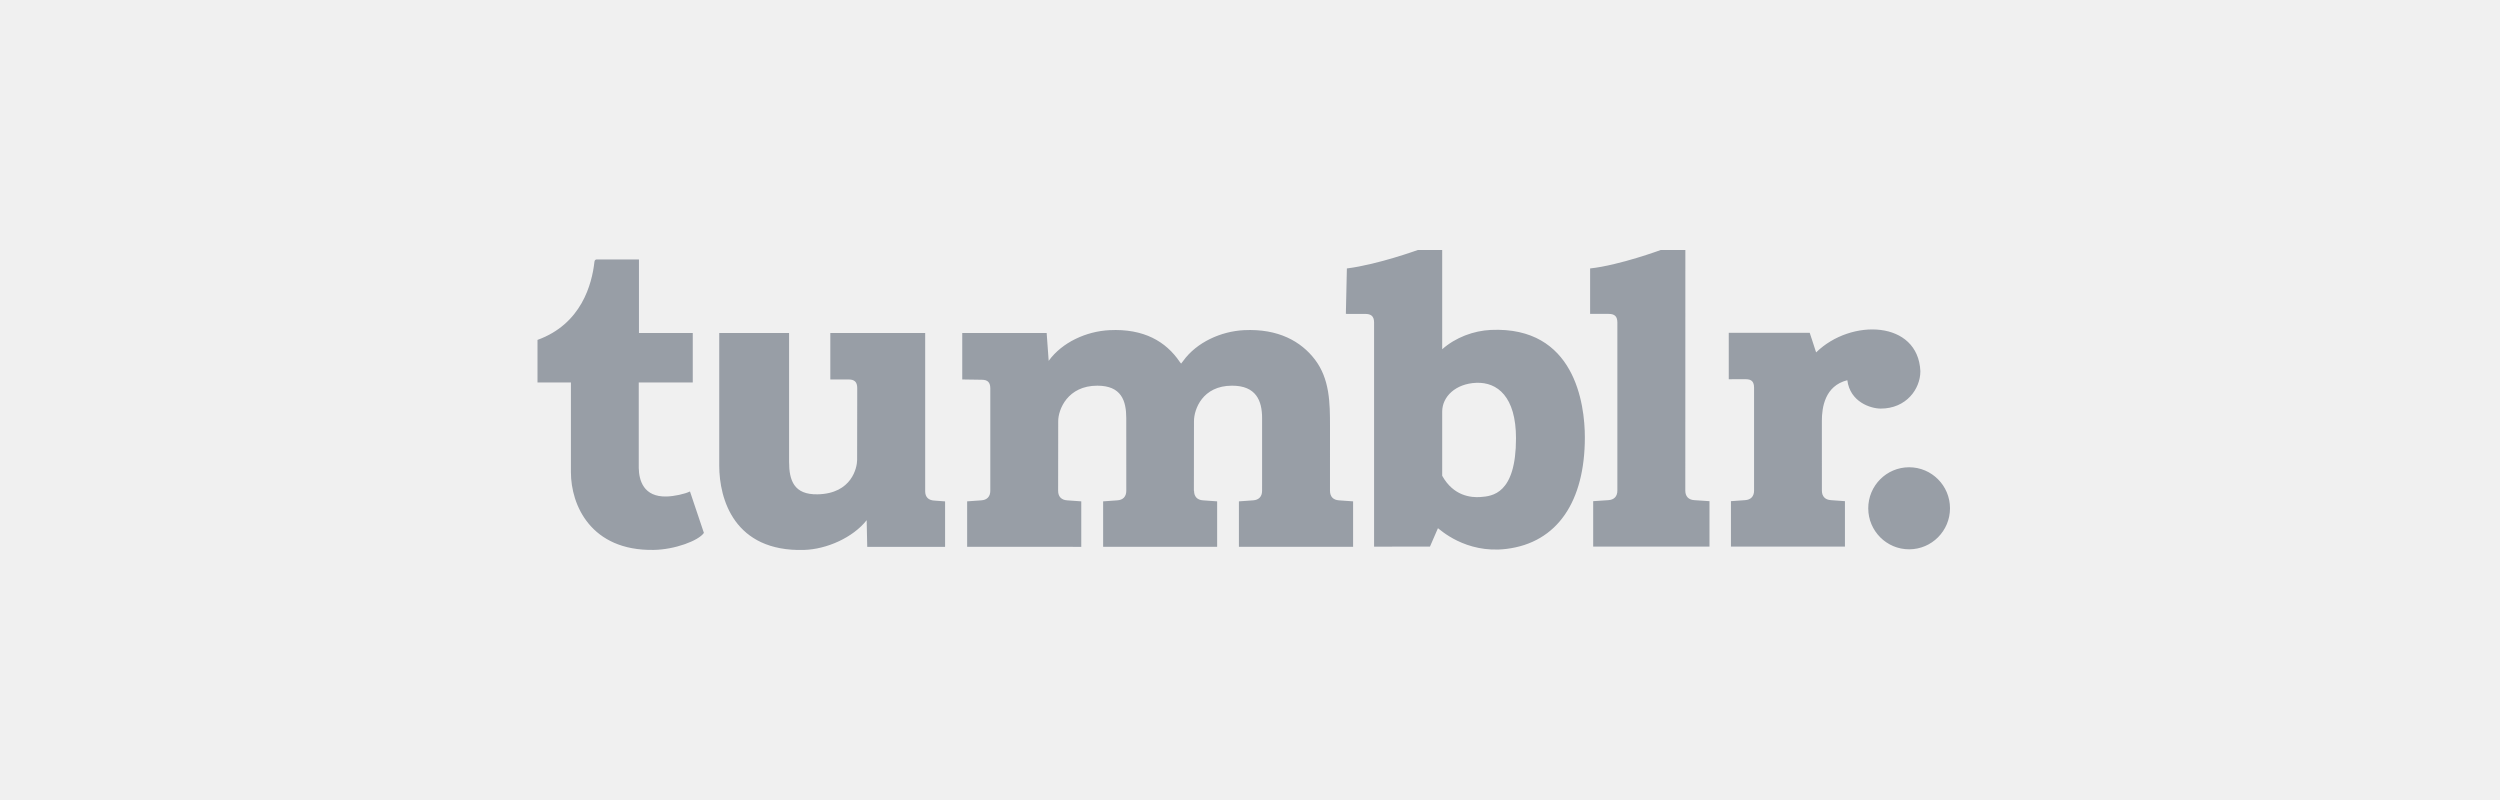
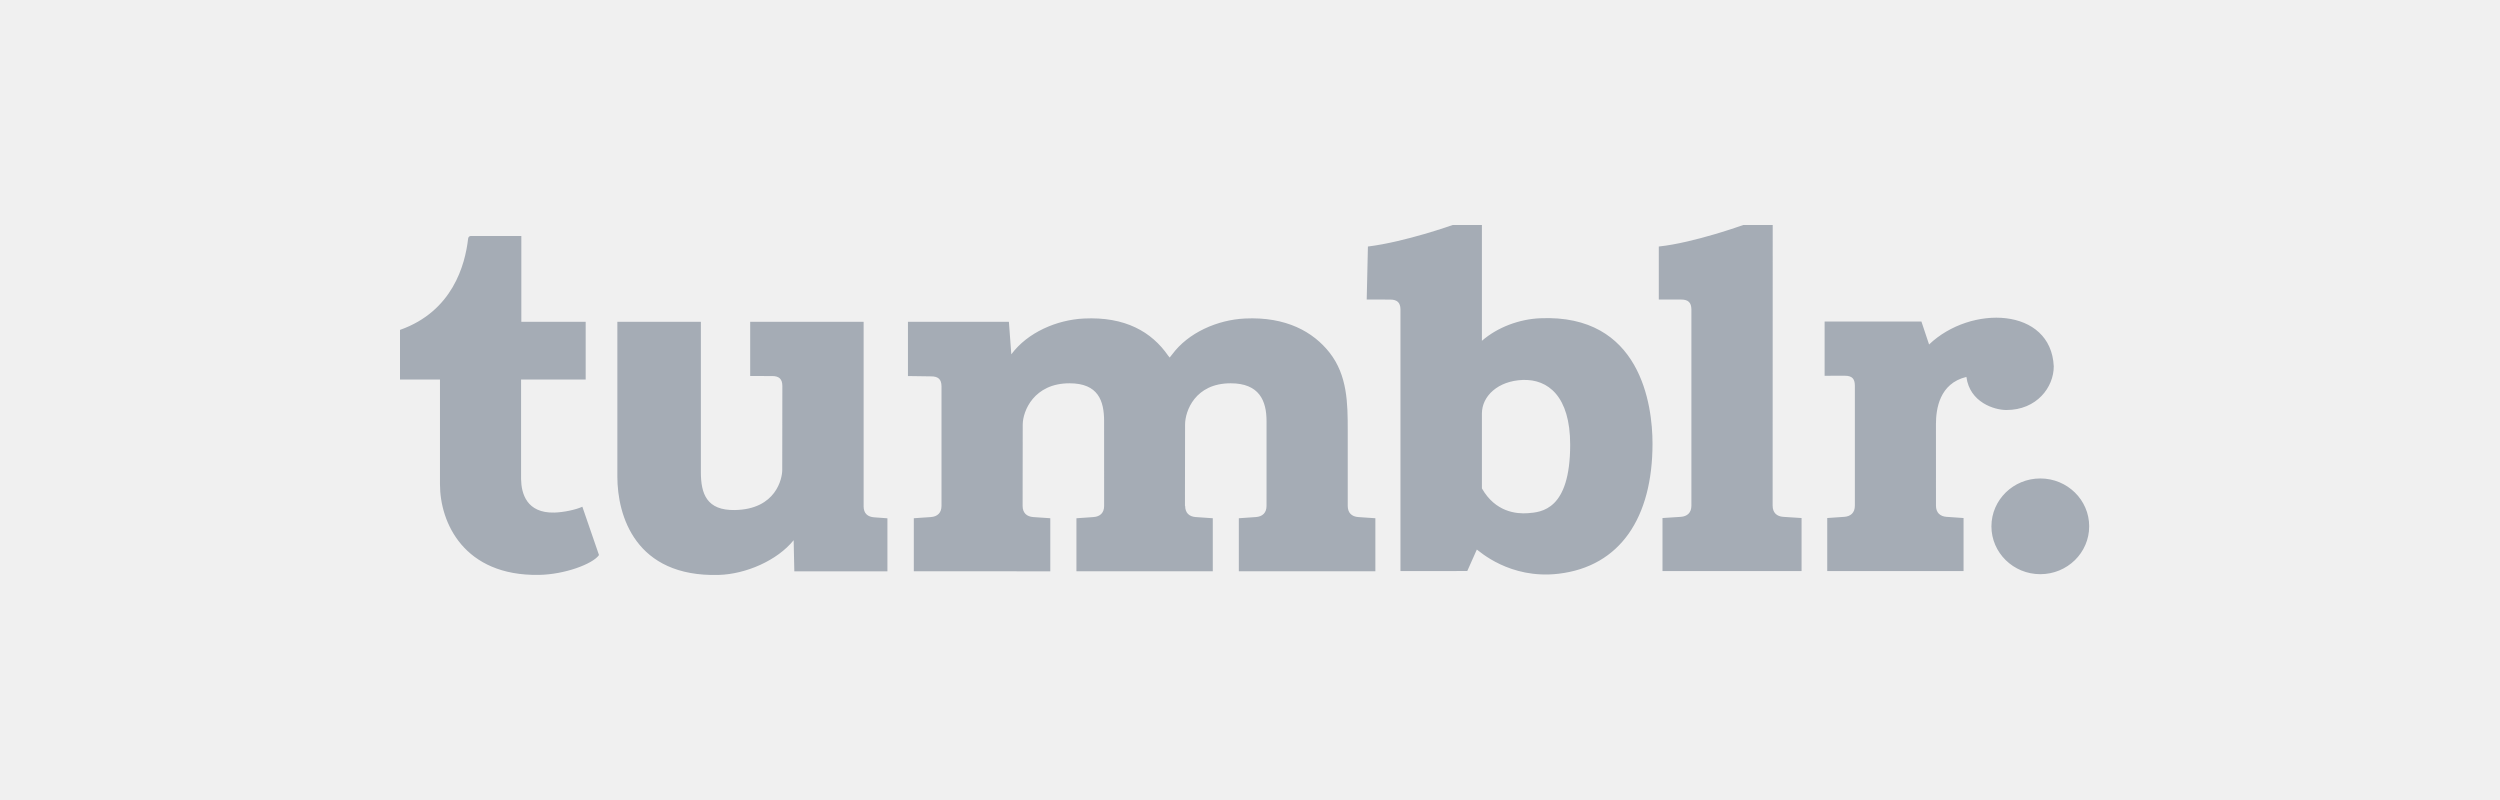
<svg xmlns="http://www.w3.org/2000/svg" width="200" height="64" viewBox="0 0 200 64" fill="none">
-   <g opacity="0.4">
-     <g clip-path="url(#clip0_1833_15071)">
-       <path d="M152.73 37.381C150.924 37.381 149.46 38.851 149.46 40.663C149.46 42.474 150.924 43.945 152.73 43.945C154.536 43.945 156 42.474 156 40.663C156 38.851 154.536 37.381 152.73 37.381ZM134.824 39.248L134.829 20.001H132.854C132.854 20.001 129.572 21.217 127.209 21.476V25.112H128.701C129.181 25.112 129.382 25.322 129.389 25.781V39.248C129.389 39.723 129.117 39.983 128.677 40.012C128.3 40.038 127.455 40.094 127.455 40.094V43.73H136.759V40.094C136.759 40.094 135.913 40.038 135.537 40.012C135.096 39.983 134.824 39.723 134.824 39.248ZM153.63 29.695C153.449 25.639 148.09 25.452 145.289 28.192L144.777 26.622H138.301V30.339L139.659 30.337C140.14 30.337 140.318 30.546 140.325 31.006V39.248C140.325 39.723 140.052 39.983 139.612 40.012C139.235 40.038 138.476 40.093 138.476 40.093V43.73H147.595V40.093C147.595 40.093 146.841 40.038 146.465 40.012C146.024 39.983 145.751 39.723 145.751 39.248L145.749 33.66C145.749 32.612 145.983 30.864 147.786 30.417C148.008 32.165 149.656 32.687 150.46 32.687C152.49 32.687 153.63 31.129 153.63 29.695ZM119.272 26.394C117.891 26.456 116.434 26.998 115.376 27.941V20.001H113.421C113.421 20.001 110.224 21.165 107.75 21.476L107.669 25.112L109.233 25.114C109.713 25.114 109.92 25.324 109.927 25.784V43.732L114.397 43.728L115.036 42.255C115.172 42.333 117.224 44.309 120.499 43.914C124.622 43.416 126.788 40.069 126.788 34.992C126.788 32.327 125.991 26.093 119.272 26.394ZM118.445 39.762C117.685 39.819 116.279 39.688 115.376 38.062V35.68L115.376 35.679H115.376V32.924C115.376 31.733 116.449 30.688 118.109 30.625C119.791 30.561 121.28 31.738 121.28 35.061C121.28 39.544 119.361 39.692 118.445 39.762ZM106.399 39.263L106.4 34.073C106.4 32.224 106.378 30.312 105.184 28.752C104.09 27.324 102.275 26.277 99.519 26.413C97.689 26.503 95.737 27.375 94.66 28.868L94.49 29.087L94.386 28.96C93.279 27.32 91.51 26.277 88.755 26.413C86.924 26.503 84.972 27.375 83.894 28.868L83.733 26.639H76.98V30.357L78.534 30.38C79.015 30.38 79.217 30.59 79.224 31.049L79.224 38.325V39.263C79.224 39.737 78.952 39.997 78.512 40.027C78.135 40.053 77.372 40.108 77.372 40.108V43.744L86.502 43.747V40.108C86.502 40.108 85.783 40.056 85.362 40.027C84.922 39.996 84.65 39.737 84.65 39.263C84.65 39.263 84.657 34.619 84.657 33.689C84.657 32.76 85.407 30.854 87.787 30.854C89.708 30.854 90.101 32.054 90.101 33.45C90.101 34.845 90.103 39.263 90.103 39.263C90.103 39.738 89.832 39.998 89.392 40.027C89.015 40.053 88.251 40.109 88.251 40.109V43.744H97.372V40.108C97.372 40.108 96.653 40.056 96.232 40.027C95.792 39.996 95.524 39.737 95.524 39.263H95.51C95.51 39.263 95.518 34.619 95.518 33.689C95.518 32.76 96.186 30.854 98.567 30.854C100.487 30.854 100.968 32.054 100.968 33.45V38.325L100.967 39.263C100.967 39.738 100.694 39.997 100.255 40.027C99.878 40.053 99.114 40.109 99.114 40.109V43.744H108.248V40.108C108.248 40.108 107.528 40.056 107.107 40.027C106.667 39.996 106.399 39.737 106.399 39.263ZM74.014 39.298V26.64H66.426V30.357L67.888 30.357C68.369 30.357 68.571 30.567 68.578 31.026L68.57 36.801C68.57 37.367 68.172 39.492 65.407 39.546C63.523 39.583 63.127 38.444 63.127 36.95V26.64H57.539V37.245C57.539 39.928 58.735 44.15 64.313 43.995C66.145 43.944 68.243 42.999 69.333 41.615L69.379 43.748H75.606V40.111C75.606 40.111 75.102 40.071 74.725 40.045C74.285 40.016 74.014 39.773 74.014 39.298ZM53.328 39.72C51.474 39.769 51.115 38.413 51.1 37.428V30.598H55.421V26.639H51.117V20.756H47.724C47.668 20.756 47.571 20.805 47.557 20.93C47.358 22.741 46.513 25.922 43 27.192V30.598H45.674V37.788C45.674 40.387 47.255 44.08 52.3 43.993C54.002 43.965 55.894 43.249 56.312 42.632L55.198 39.318C54.767 39.523 53.944 39.703 53.328 39.72Z" fill="#132238" />
-     </g>
+   <g clip-path="url(#clip0_421_1802)">
+     <path d="M163.224 38.277C161.064 38.277 159.314 39.992 159.314 42.107C159.314 44.22 161.064 45.935 163.224 45.935C165.385 45.935 167.135 44.22 167.135 42.107C167.135 39.992 165.385 38.277 163.224 38.277ZM141.811 40.456L141.817 18.001H139.455C139.455 18.001 135.53 19.42 132.704 19.722V23.963H134.489C135.062 23.963 135.303 24.209 135.312 24.744V40.456C135.312 41.01 134.986 41.313 134.46 41.348C134.009 41.378 132.999 41.443 132.999 41.443V45.685H144.125V41.443C144.125 41.443 143.113 41.377 142.664 41.348C142.136 41.313 141.811 41.01 141.811 40.456ZM164.301 29.311C164.084 24.579 157.675 24.361 154.326 27.558L153.714 25.725H145.969V30.062L147.593 30.06C148.169 30.06 148.381 30.304 148.389 30.84V40.456C148.389 41.01 148.063 41.313 147.537 41.348C147.086 41.378 146.178 41.442 146.178 41.442V45.685H157.084V41.442C157.084 41.442 156.182 41.377 155.732 41.348C155.205 41.313 154.878 41.01 154.878 40.456L154.876 33.936C154.876 32.714 155.156 30.675 157.312 30.153C157.578 32.192 159.548 32.801 160.51 32.801C162.937 32.801 164.301 30.984 164.301 29.311ZM123.212 25.46C121.561 25.532 119.818 26.164 118.553 27.264V18.001H116.215C116.215 18.001 112.393 19.359 109.433 19.722L109.337 23.963L111.207 23.966C111.782 23.966 112.029 24.211 112.037 24.747V45.687L117.382 45.682L118.147 43.964C118.31 44.055 120.763 46.361 124.68 45.9C129.611 45.318 132.201 41.414 132.201 35.49C132.201 32.382 131.248 25.109 123.212 25.46ZM122.223 41.056C121.315 41.122 119.634 40.97 118.553 39.073V36.293L118.554 36.292H118.553V33.078C118.553 31.689 119.837 30.469 121.822 30.396C123.833 30.321 125.614 31.694 125.614 35.571C125.614 40.802 123.32 40.974 122.223 41.056ZM107.819 40.473L107.819 34.418C107.819 32.261 107.793 30.031 106.365 28.21C105.056 26.544 102.886 25.323 99.591 25.481C97.402 25.587 95.068 26.604 93.779 28.346L93.576 28.602L93.452 28.453C92.128 26.54 90.012 25.323 86.717 25.481C84.528 25.587 82.194 26.604 80.905 28.346L80.712 25.745H72.636V30.083L74.495 30.11C75.069 30.11 75.312 30.355 75.32 30.891L75.32 39.379V40.473C75.32 41.026 74.994 41.33 74.468 41.365C74.017 41.395 73.105 41.459 73.105 41.459V45.701L84.024 45.705V41.459C84.024 41.459 83.164 41.398 82.66 41.365C82.133 41.329 81.809 41.027 81.809 40.473C81.809 40.473 81.818 35.055 81.818 33.97C81.818 32.887 82.714 30.663 85.561 30.663C87.857 30.663 88.328 32.063 88.328 33.691C88.328 35.319 88.33 40.474 88.33 40.474C88.33 41.028 88.005 41.33 87.479 41.365C87.028 41.395 86.115 41.461 86.115 41.461V45.701H97.023V41.459C97.023 41.459 96.163 41.398 95.659 41.365C95.133 41.329 94.812 41.027 94.812 40.473H94.796C94.796 40.473 94.806 35.055 94.806 33.97C94.806 32.887 95.605 30.663 98.452 30.663C100.748 30.663 101.323 32.063 101.323 33.691V39.379L101.322 40.473C101.322 41.027 100.996 41.33 100.47 41.364C100.019 41.395 99.106 41.46 99.106 41.46V45.701H110.029V41.459C110.029 41.459 109.168 41.398 108.665 41.365C108.138 41.329 107.819 41.027 107.819 40.473ZM69.09 40.514V25.746H60.015V30.082L61.763 30.083C62.339 30.083 62.58 30.328 62.588 30.864L62.579 37.601C62.579 38.261 62.103 40.741 58.797 40.803C56.544 40.846 56.07 39.518 56.07 37.775V25.746H49.388V38.119C49.388 41.249 50.817 46.175 57.488 45.995C59.679 45.934 62.188 44.833 63.492 43.217L63.546 45.705H70.993V41.463C70.993 41.463 70.391 41.416 69.94 41.386C69.413 41.352 69.09 41.069 69.09 40.514ZM44.352 41.006C42.134 41.063 41.705 39.481 41.686 38.333V30.364H46.854V25.746H41.707V18.882H37.649C37.583 18.882 37.466 18.939 37.45 19.085C37.212 21.198 36.201 24.909 32 26.391V30.364H35.198V38.752C35.198 41.785 37.089 46.093 43.122 45.992C45.158 45.959 47.419 45.124 47.92 44.404L46.588 40.538C46.072 40.777 45.088 40.987 44.352 41.006Z" fill="#A5ACB5" />
  </g>
  <defs>
-     <clipPath id="clip0_1833_15071">
-       <rect width="113" height="24" fill="white" transform="translate(43 20)" />
+     <clipPath id="clip0_421_1802">
+       <rect width="135.135" height="28" fill="white" transform="translate(32 18)" />
    </clipPath>
  </defs>
</svg>
